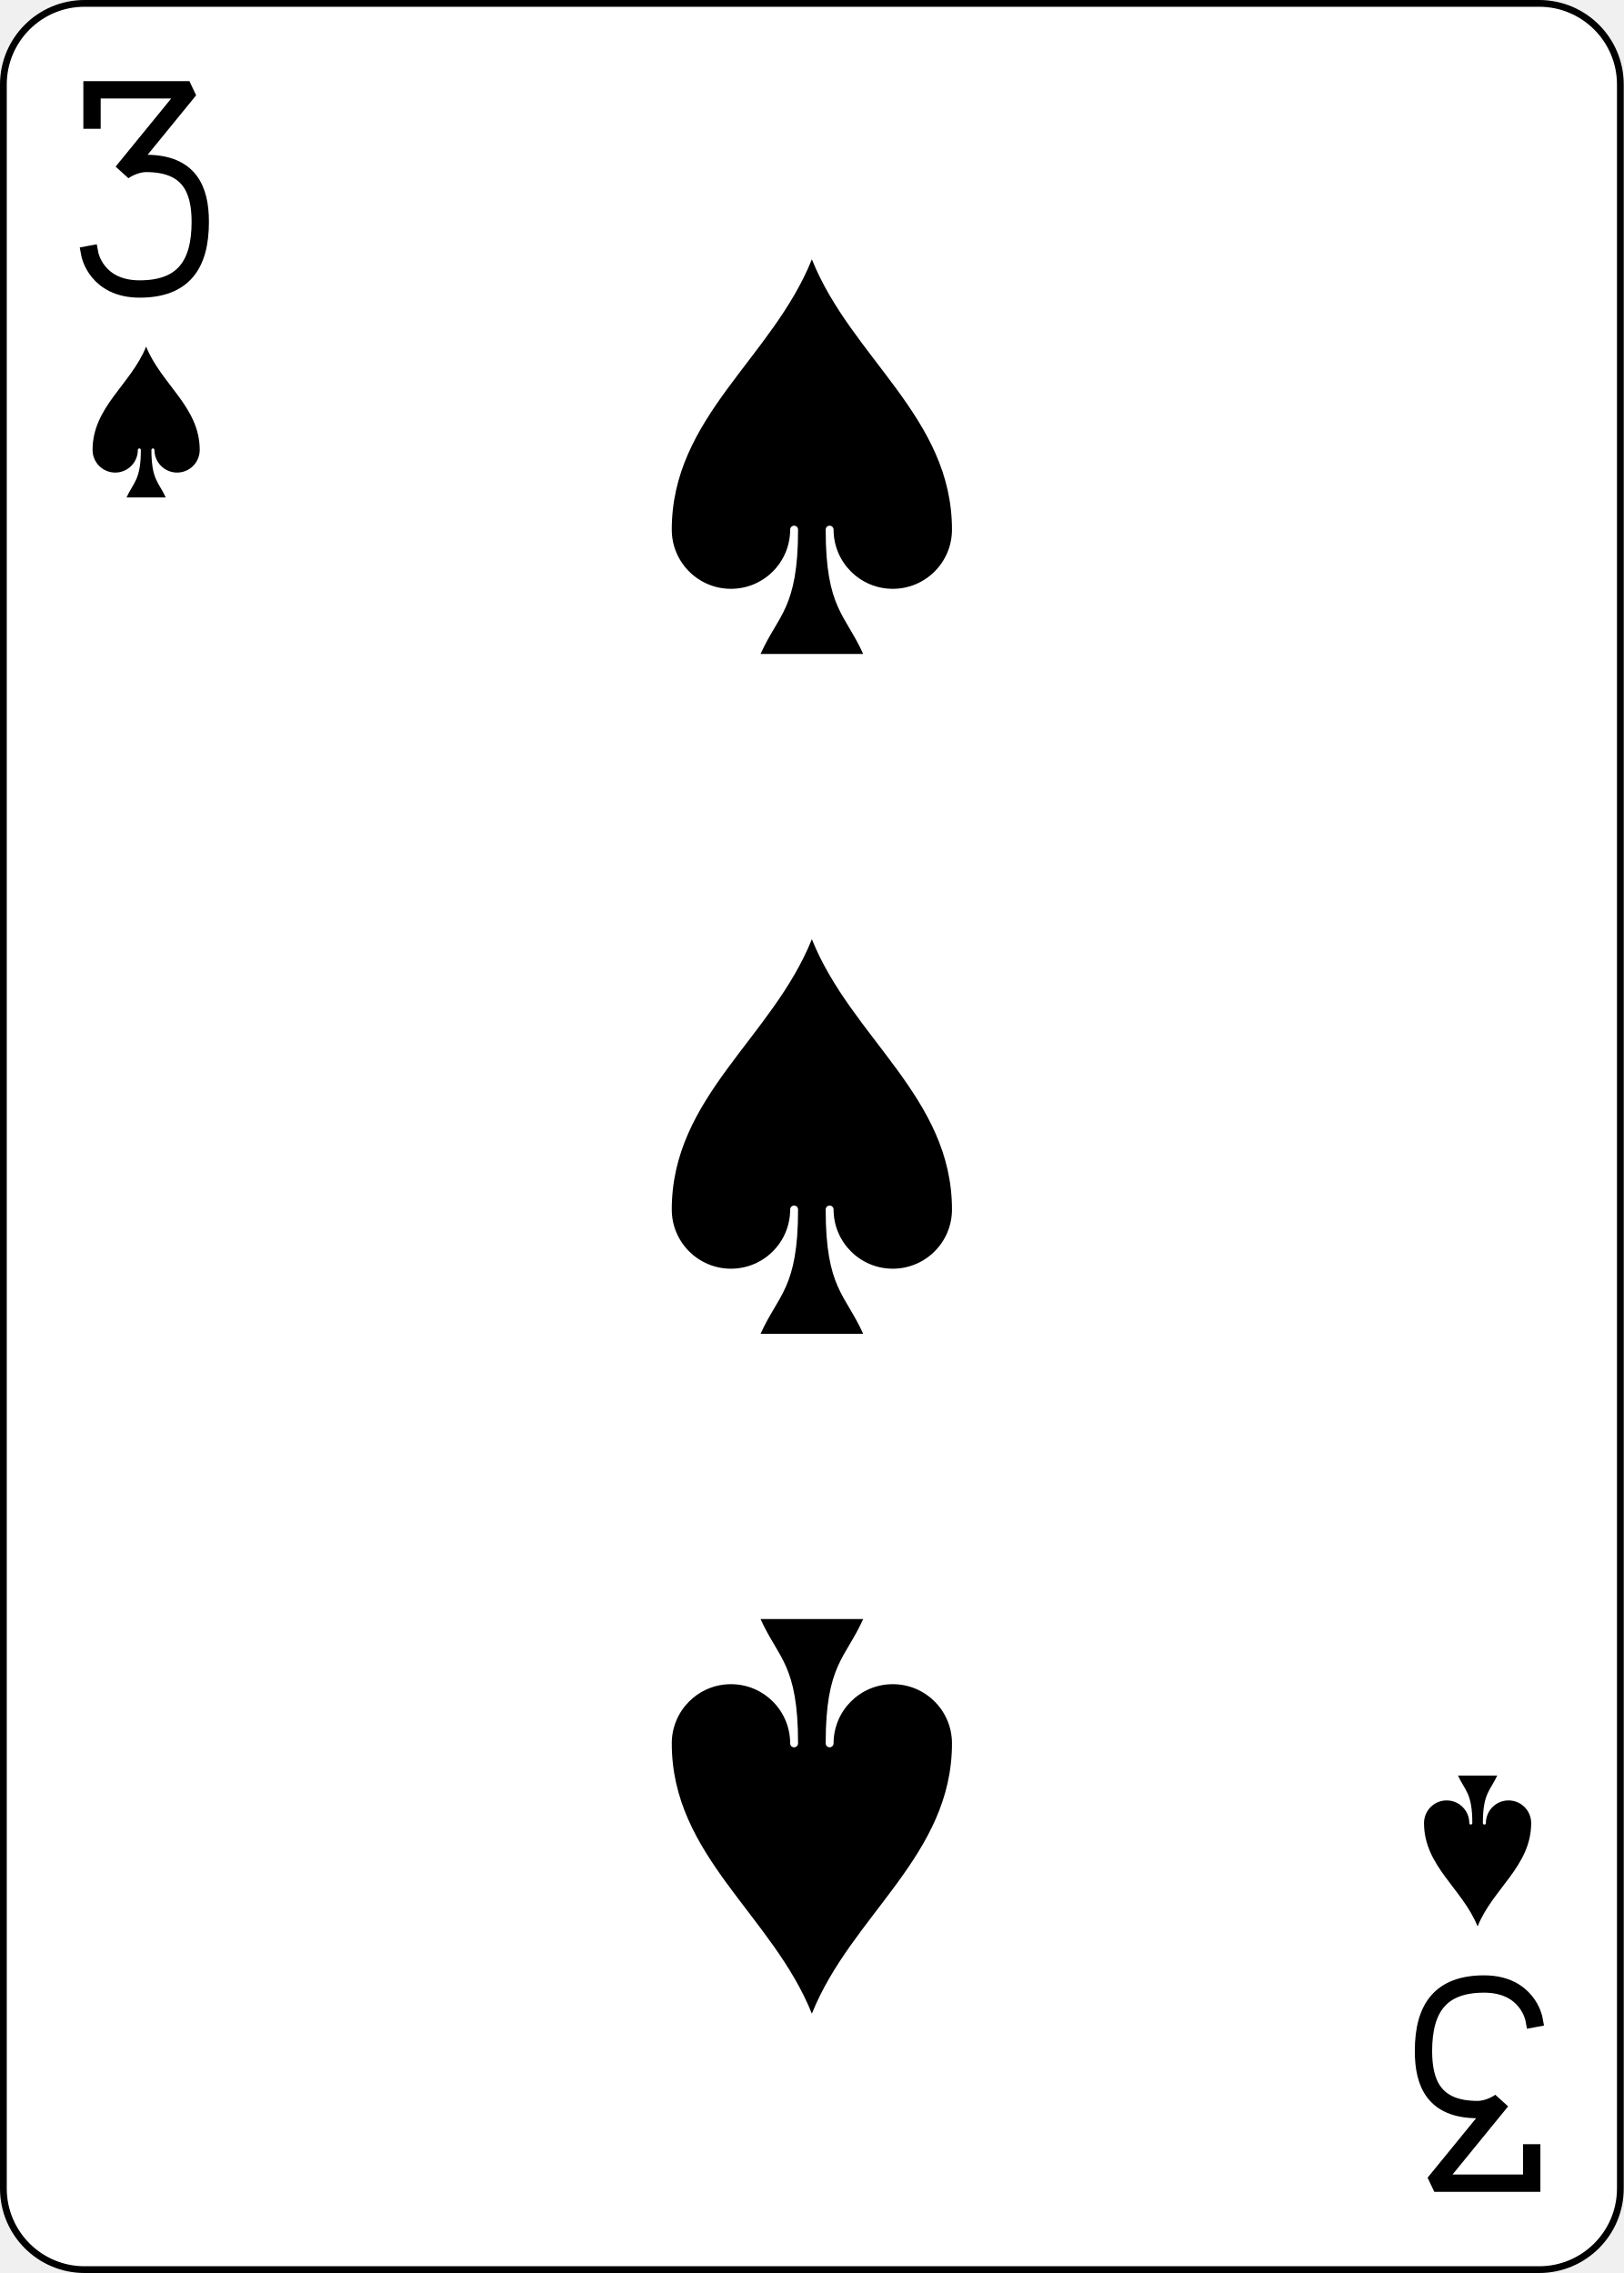
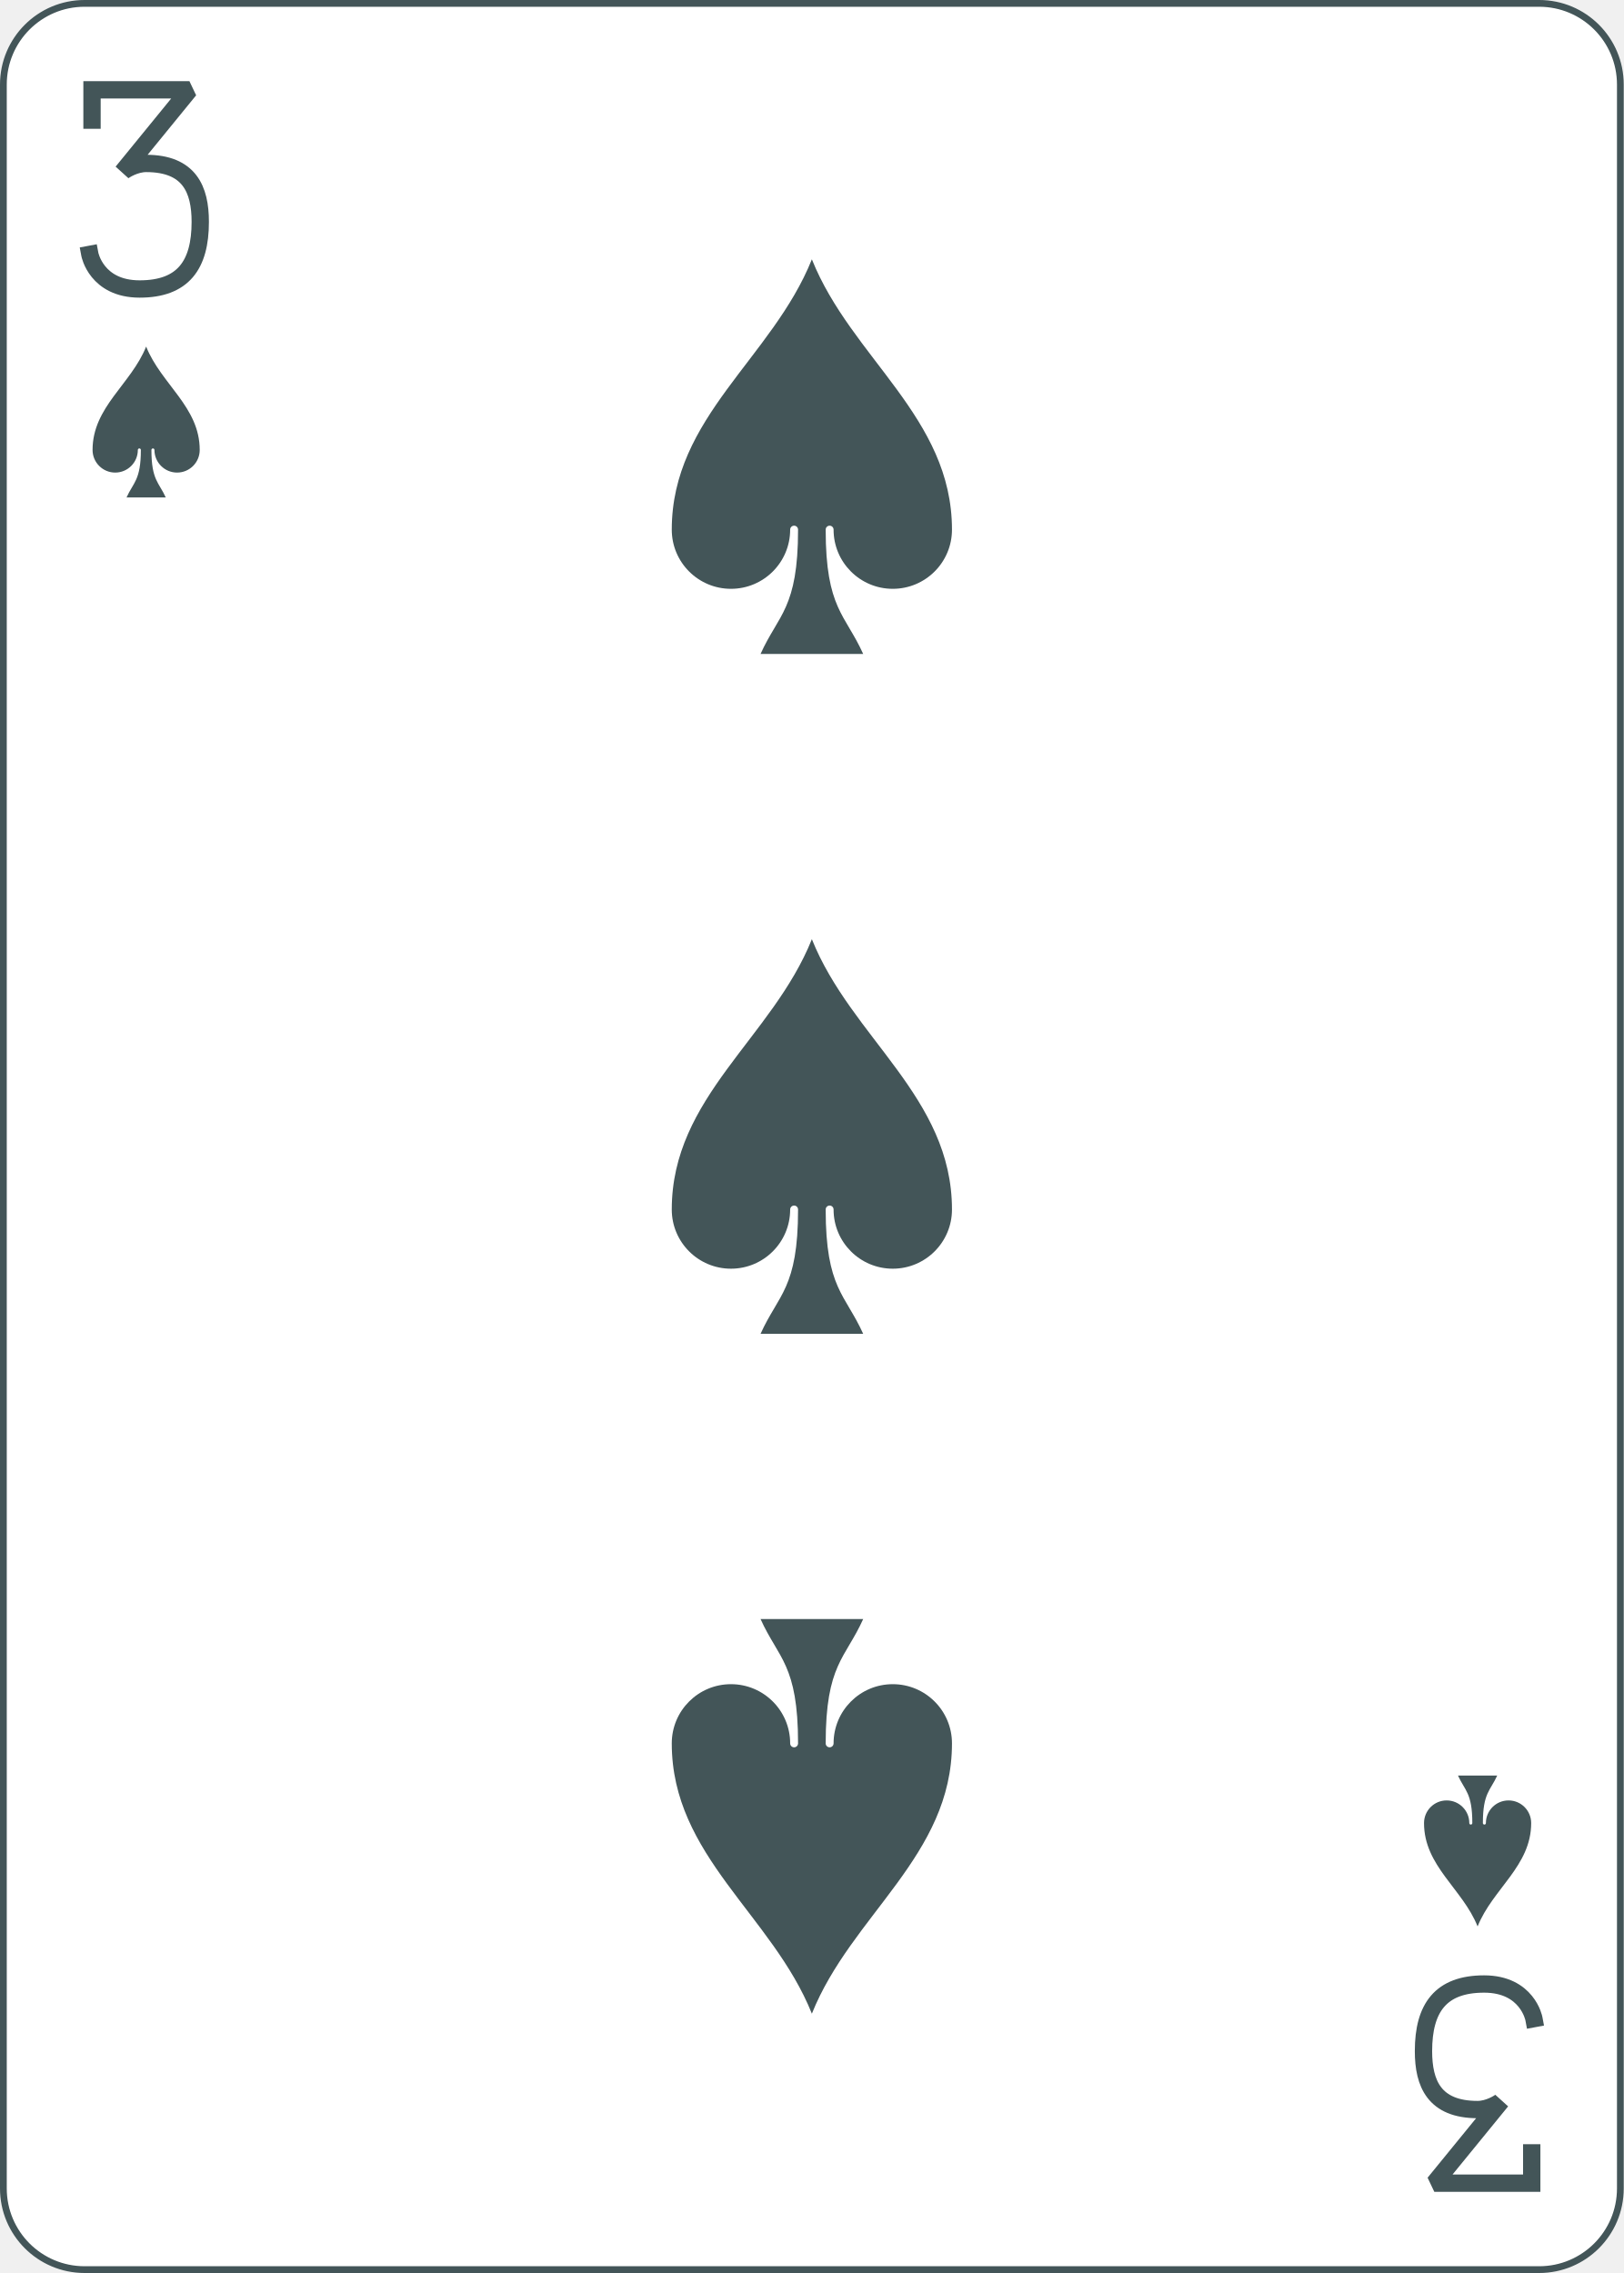
<svg xmlns="http://www.w3.org/2000/svg" xmlns:xlink="http://www.w3.org/1999/xlink" class="card" face="3S" height="3.5in" preserveAspectRatio="none" viewBox="-120 -168 240 336" width="2.5in">
  <defs>
    <symbol id="SS3" viewBox="-600 -600 1200 1200" preserveAspectRatio="xMinYMid">
-       <path d="M0 -500C100 -250 355 -100 355 185A150 150 0 0 1 55 185A10 10 0 0 0 35 185C35 385 85 400 130 500L-130 500C-85 400 -35 385 -35 185A10 10 0 0 0 -55 185A150 150 0 0 1 -355 185C-355 -100 -100 -250 0 -500Z" fill="black" />
+       <path d="M0 -500C100 -250 355 -100 355 185A150 150 0 0 1 55 185A10 10 0 0 0 35 185C35 385 85 400 130 500L-130 500C-85 400 -35 385 -35 185A10 10 0 0 0 -55 185A150 150 0 0 1 -355 185C-355 -100 -100 -250 0 -500Z" fill="#435558" />
    </symbol>
    <symbol id="VS3" viewBox="-500 -500 1000 1000" preserveAspectRatio="xMinYMid">
-       <path d="M-250 -320L-250 -460L200 -460L-110 -80C-100 -90 -50 -120 0 -120C200 -120 250 0 250 150C250 350 170 460 -30 460C-230 460 -260 300 -260 300" stroke="black" stroke-width="80" stroke-linecap="square" stroke-miterlimit="1.5" fill="none" />
+       <path d="M-250 -320L-250 -460L200 -460L-110 -80C-100 -90 -50 -120 0 -120C200 -120 250 0 250 150C250 350 170 460 -30 460C-230 460 -260 300 -260 300" stroke="#435558" stroke-width="80" stroke-linecap="square" stroke-miterlimit="1.5" fill="none" />
    </symbol>
  </defs>
-   <rect width="239" height="335" x="-119.5" y="-167.5" rx="12" ry="12" fill="white" stroke="black" />
+   <rect width="239" height="335" x="-119.5" y="-167.5" rx="12" ry="12" fill="white" stroke="#435558" />
  <use xlink:href="#VS3" height="32" width="32" x="-114.4" y="-156" />
  <use xlink:href="#SS3" height="26.769" width="26.769" x="-111.784" y="-119" />
  <use xlink:href="#SS3" height="70" width="70" x="-35" y="-135.501" />
  <use xlink:href="#SS3" height="70" width="70" x="-35" y="-35" />
  <g transform="rotate(180)">
    <use xlink:href="#VS3" height="32" width="32" x="-114.4" y="-156" />
    <use xlink:href="#SS3" height="26.769" width="26.769" x="-111.784" y="-119" />
    <use xlink:href="#SS3" height="70" width="70" x="-35" y="-135.501" />
  </g>
</svg>
